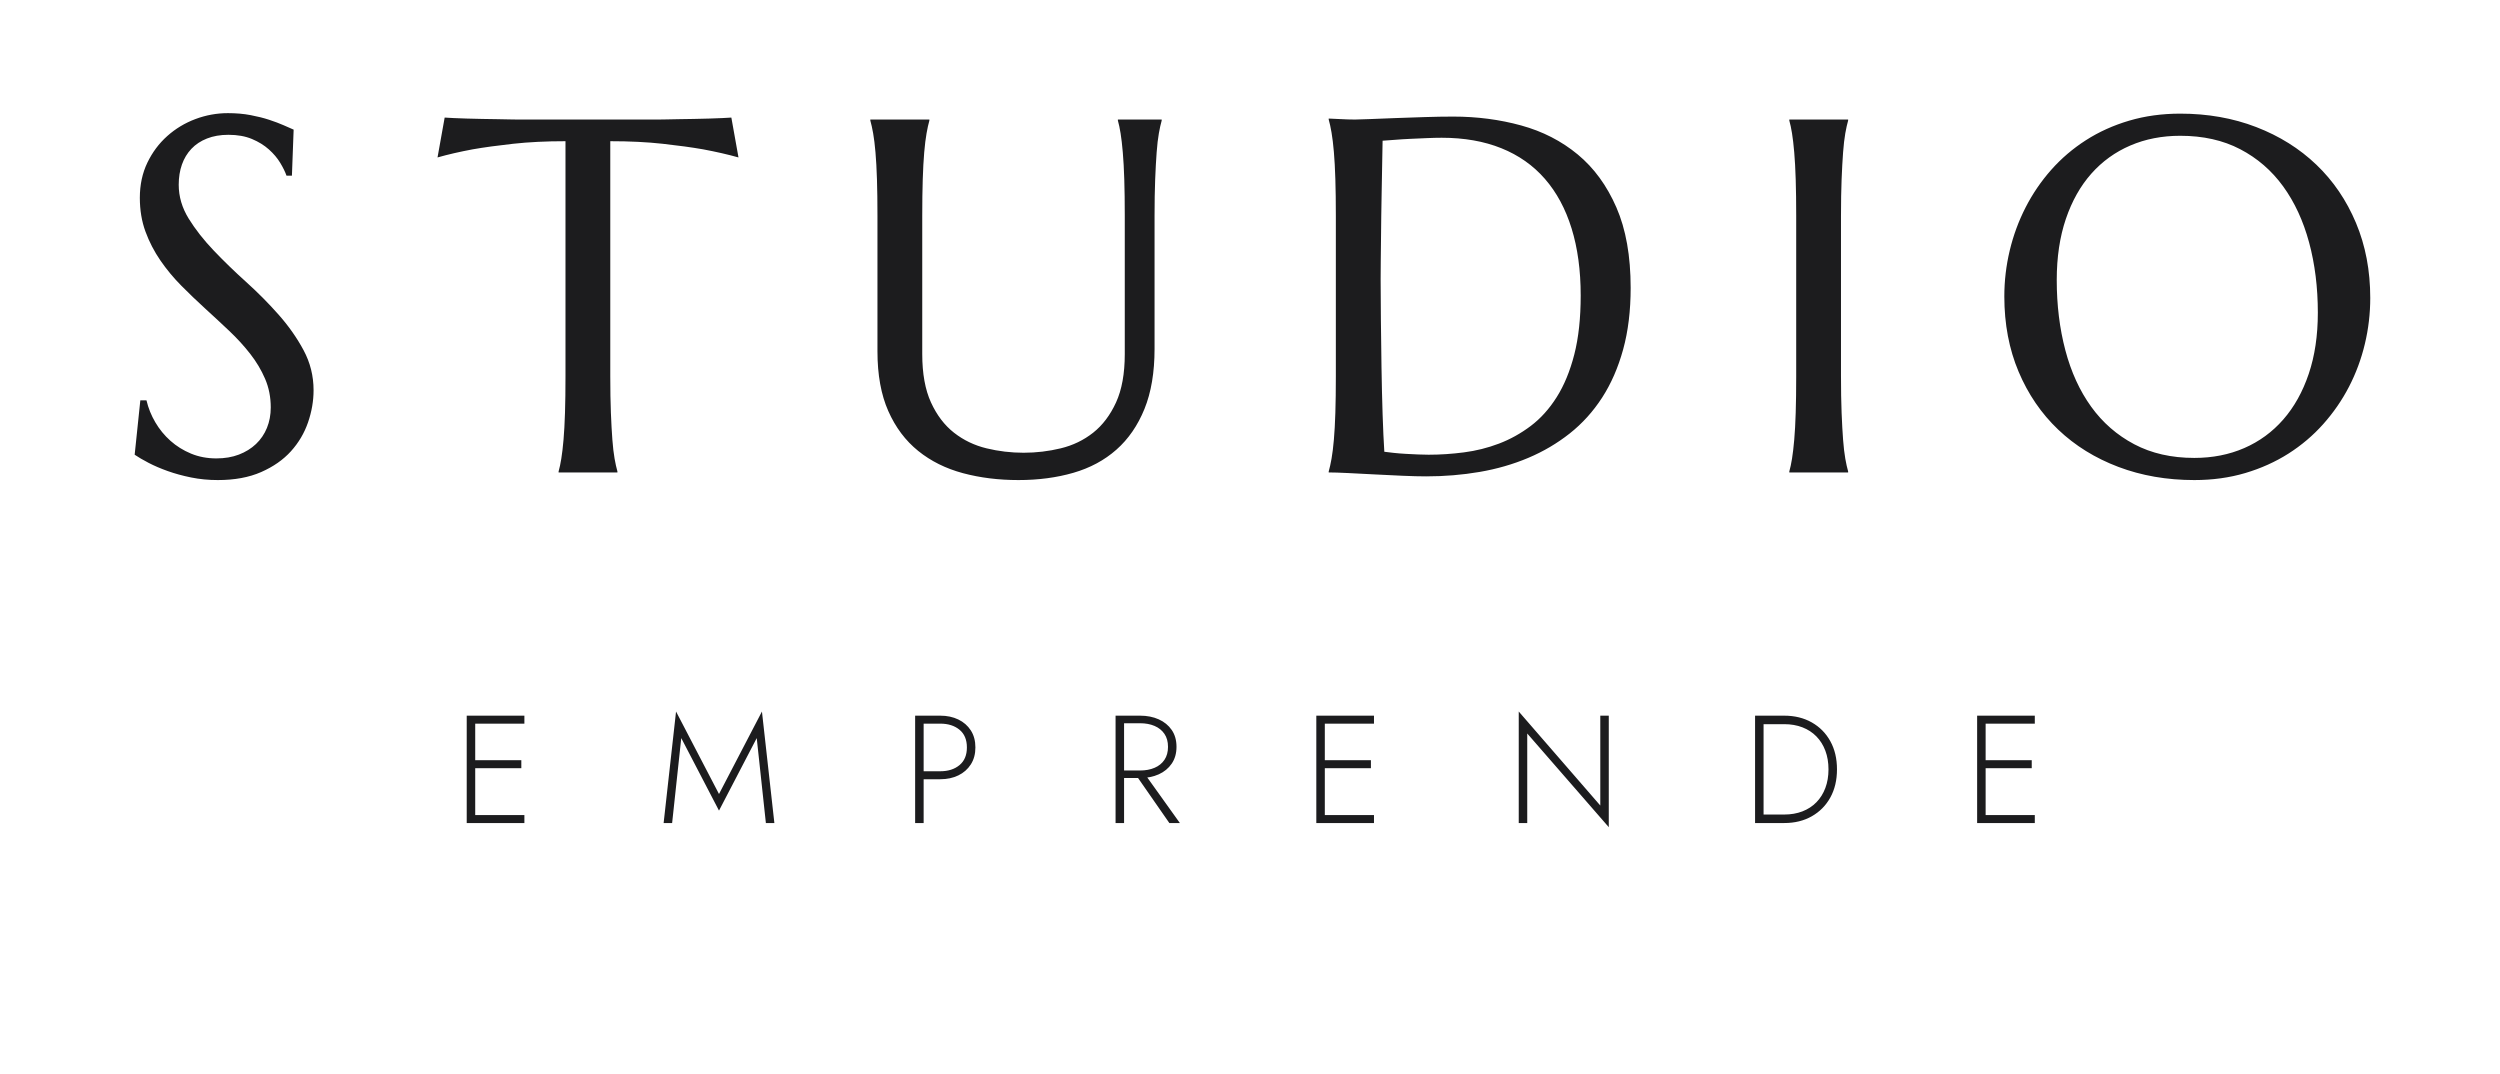
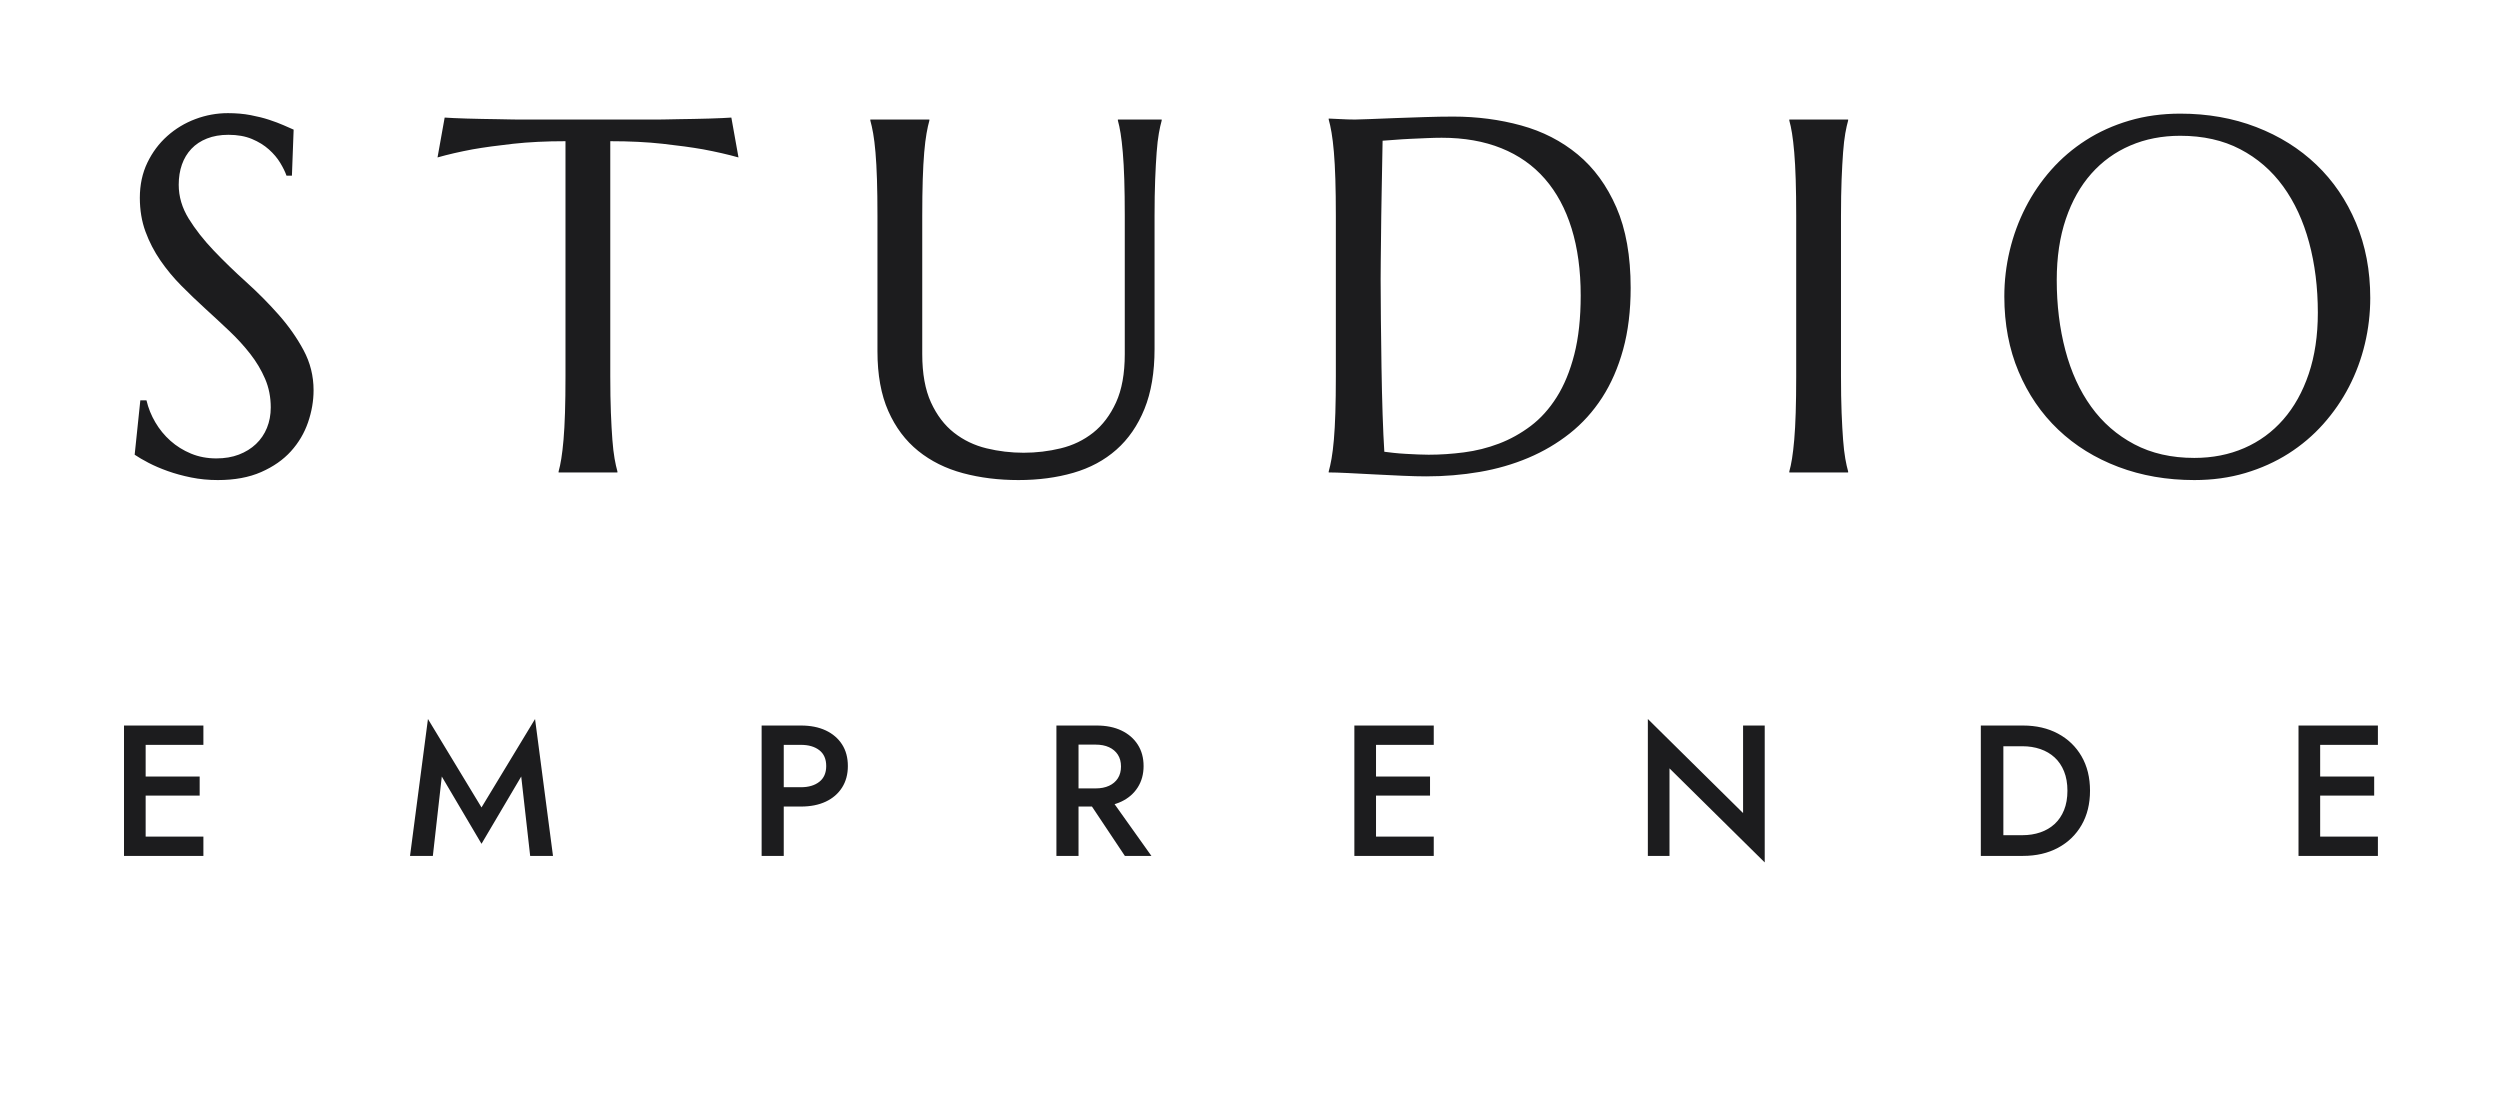
- <svg xmlns="http://www.w3.org/2000/svg" viewBox="0 0 228.179 98" width="228.179" height="98">
+ <svg xmlns="http://www.w3.org/2000/svg" viewBox="0 0 228.179 101" width="228.179" height="101">
  <path fill="#1C1C1E" d="M26.644 16.032H26.149Q25.97 15.516 25.577 14.864Q25.184 14.213 24.543 13.64Q23.903 13.067 22.994 12.685Q22.084 12.304 20.849 12.304Q19.748 12.304 18.895 12.641Q18.041 12.977 17.468 13.584Q16.896 14.19 16.604 15.021Q16.312 15.852 16.312 16.863Q16.312 18.48 17.221 19.952Q18.131 21.423 19.501 22.86Q20.871 24.298 22.466 25.735Q24.061 27.173 25.431 28.723Q26.801 30.272 27.71 31.968Q28.62 33.664 28.62 35.618Q28.62 37.078 28.115 38.549Q27.609 40.02 26.554 41.188Q25.498 42.356 23.836 43.086Q22.174 43.816 19.883 43.816Q18.603 43.816 17.446 43.58Q16.289 43.345 15.312 42.996Q14.335 42.648 13.56 42.244Q12.785 41.84 12.291 41.503L12.808 36.539H13.369Q13.616 37.595 14.178 38.549Q14.739 39.504 15.559 40.234Q16.379 40.964 17.435 41.402Q18.49 41.84 19.748 41.84Q20.894 41.84 21.803 41.492Q22.713 41.143 23.364 40.526Q24.016 39.908 24.364 39.055Q24.712 38.201 24.712 37.19Q24.712 35.775 24.195 34.574Q23.679 33.372 22.836 32.294Q21.994 31.216 20.927 30.205Q19.86 29.194 18.737 28.172Q17.614 27.15 16.547 26.072Q15.48 24.994 14.638 23.77Q13.796 22.546 13.279 21.142Q12.763 19.738 12.763 18.054Q12.763 16.279 13.448 14.853Q14.133 13.427 15.267 12.416Q16.401 11.405 17.839 10.866Q19.276 10.327 20.804 10.327Q21.927 10.327 22.87 10.507Q23.813 10.686 24.566 10.933Q25.318 11.181 25.88 11.428Q26.441 11.675 26.801 11.832Z M51.613 12.888Q48.963 12.888 46.829 13.123Q44.695 13.359 43.146 13.629Q41.349 13.966 39.934 14.37L40.585 10.731Q40.854 10.754 41.394 10.776Q41.933 10.799 42.595 10.821Q43.258 10.844 43.988 10.855Q44.718 10.866 45.369 10.877Q46.021 10.889 46.526 10.9Q47.031 10.911 47.256 10.911H60.081Q60.306 10.911 60.811 10.9Q61.316 10.889 61.968 10.877Q62.619 10.866 63.349 10.855Q64.079 10.844 64.742 10.821Q65.404 10.799 65.943 10.776Q66.482 10.754 66.752 10.731L67.403 14.37Q65.966 13.966 64.169 13.629Q62.619 13.359 60.485 13.123Q58.352 12.888 55.701 12.888V34.338Q55.701 36.247 55.757 37.673Q55.813 39.099 55.892 40.133Q55.971 41.166 56.094 41.862Q56.218 42.558 56.353 43.03V43.12H50.984V43.03Q51.119 42.558 51.231 41.862Q51.344 41.166 51.434 40.133Q51.523 39.099 51.568 37.673Q51.613 36.247 51.613 34.338Z M102.66 19.716Q102.66 17.807 102.615 16.38Q102.57 14.954 102.48 13.91Q102.391 12.865 102.278 12.169Q102.166 11.473 102.031 11.001V10.911H106.029V11.001Q105.895 11.473 105.771 12.169Q105.647 12.865 105.569 13.91Q105.49 14.954 105.434 16.38Q105.378 17.807 105.378 19.716V31.845Q105.378 35.057 104.457 37.325Q103.536 39.594 101.896 41.042Q100.257 42.491 97.966 43.154Q95.675 43.816 92.957 43.816Q90.239 43.816 87.892 43.187Q85.545 42.558 83.804 41.155Q82.063 39.751 81.075 37.516Q80.087 35.281 80.087 32.069V19.716Q80.087 17.807 80.042 16.38Q79.997 14.954 79.907 13.91Q79.817 12.865 79.694 12.169Q79.57 11.473 79.436 11.001V10.911H84.826V11.001Q84.691 11.473 84.568 12.169Q84.444 12.865 84.354 13.91Q84.265 14.954 84.22 16.38Q84.175 17.807 84.175 19.716V32.316Q84.175 34.989 84.972 36.73Q85.77 38.471 87.072 39.493Q88.375 40.515 90.037 40.919Q91.699 41.323 93.429 41.323Q95.158 41.323 96.82 40.919Q98.482 40.515 99.774 39.493Q101.065 38.471 101.863 36.73Q102.66 34.989 102.66 32.316Z M126.192 12.843Q126.147 15.358 126.103 17.717Q126.08 18.727 126.069 19.783Q126.058 20.839 126.046 21.861Q126.035 22.883 126.024 23.815Q126.013 24.747 126.013 25.466Q126.013 26.971 126.035 29.104Q126.058 31.238 126.091 33.484Q126.125 35.73 126.192 37.797Q126.26 39.863 126.35 41.233Q126.664 41.278 127.192 41.334Q127.72 41.391 128.304 41.424Q128.888 41.458 129.449 41.48Q130.011 41.503 130.393 41.503Q131.965 41.503 133.616 41.289Q135.267 41.076 136.805 40.492Q138.344 39.908 139.703 38.886Q141.062 37.864 142.083 36.247Q143.105 34.63 143.689 32.35Q144.273 30.07 144.273 26.971Q144.273 23.534 143.442 20.85Q142.611 18.166 141.005 16.324Q139.399 14.482 137.03 13.528Q134.66 12.573 131.583 12.573Q130.977 12.573 130.213 12.607Q129.449 12.641 128.697 12.674Q127.944 12.708 127.282 12.764Q126.619 12.82 126.192 12.843ZM121.273 10.821Q121.79 10.844 122.239 10.866Q122.621 10.889 123.025 10.9Q123.43 10.911 123.677 10.911Q124.104 10.911 125.103 10.866Q126.103 10.821 127.383 10.776Q128.663 10.731 130.044 10.686Q131.426 10.641 132.639 10.641Q135.896 10.641 138.838 11.45Q141.78 12.259 144.004 14.1Q146.228 15.942 147.53 18.93Q148.833 21.917 148.833 26.274Q148.833 29.396 148.148 31.89Q147.463 34.383 146.228 36.292Q144.992 38.201 143.274 39.56Q141.556 40.919 139.478 41.795Q137.4 42.671 135.042 43.075Q132.684 43.479 130.168 43.479Q129.27 43.479 128 43.423Q126.731 43.367 125.451 43.3Q124.171 43.232 123.037 43.176Q121.902 43.12 121.273 43.12V43.03Q121.408 42.558 121.532 41.862Q121.655 41.166 121.745 40.133Q121.835 39.099 121.88 37.673Q121.925 36.247 121.925 34.338V19.716Q121.925 17.807 121.88 16.358Q121.835 14.909 121.745 13.865Q121.655 12.82 121.532 12.101Q121.408 11.383 121.273 10.911Z M163.313 43.03Q163.448 42.558 163.561 41.862Q163.673 41.166 163.763 40.133Q163.853 39.099 163.897 37.673Q163.942 36.247 163.942 34.338V19.716Q163.942 17.807 163.897 16.38Q163.853 14.954 163.763 13.91Q163.673 12.865 163.561 12.169Q163.448 11.473 163.313 11.001V10.911H168.682V11.001Q168.547 11.473 168.423 12.169Q168.3 12.865 168.221 13.91Q168.143 14.954 168.086 16.38Q168.03 17.807 168.03 19.716V34.338Q168.03 36.247 168.086 37.673Q168.143 39.099 168.221 40.133Q168.3 41.166 168.423 41.862Q168.547 42.558 168.682 43.03V43.12H163.313Z M198.997 10.372Q202.748 10.372 205.926 11.596Q209.104 12.82 211.418 15.033Q213.731 17.245 215.034 20.345Q216.337 23.444 216.337 27.195Q216.337 29.329 215.843 31.395Q215.349 33.462 214.394 35.304Q213.439 37.145 212.047 38.706Q210.654 40.267 208.869 41.402Q207.083 42.536 204.927 43.176Q202.771 43.816 200.277 43.816Q196.526 43.816 193.348 42.615Q190.17 41.413 187.856 39.212Q185.543 37.011 184.24 33.922Q182.938 30.834 182.938 27.06Q182.938 24.927 183.432 22.86Q183.926 20.794 184.88 18.93Q185.835 17.065 187.216 15.504Q188.598 13.943 190.383 12.798Q192.169 11.652 194.336 11.012Q196.504 10.372 198.997 10.372ZM200.277 41.795Q202.771 41.795 204.837 40.896Q206.903 39.998 208.397 38.291Q209.891 36.584 210.722 34.124Q211.553 31.665 211.553 28.543Q211.553 25.084 210.755 22.13Q209.958 19.177 208.386 17.009Q206.813 14.842 204.466 13.618Q202.119 12.393 198.997 12.393Q196.504 12.393 194.438 13.281Q192.371 14.168 190.877 15.852Q189.384 17.537 188.553 19.985Q187.722 22.433 187.722 25.556Q187.722 28.992 188.508 31.968Q189.294 34.944 190.866 37.123Q192.438 39.302 194.797 40.548Q197.155 41.795 200.277 41.795Z" />
-   <path fill="#1C1C1E" d="M43.004 75.12H47.862V74.392H43.004ZM43.004 66.048H47.862V65.32H43.004ZM43.004 70.114H47.582V69.386H43.004ZM42.598 65.32V75.12H43.374V65.32Z M62.18 67.367 65.624 73.986 69.068 67.367 69.903 75.12H70.678L69.544 64.942L65.624 72.471L61.704 64.942L60.57 75.12H61.346Z M83.526 65.32V75.12H84.302V65.32ZM83.96 66.048H85.822Q86.898 66.048 87.574 66.604Q88.25 67.16 88.25 68.221Q88.25 69.274 87.574 69.834Q86.898 70.394 85.822 70.394H83.96V71.122H85.822Q86.746 71.122 87.467 70.773Q88.188 70.424 88.607 69.771Q89.026 69.117 89.026 68.221Q89.026 67.311 88.607 66.664Q88.188 66.017 87.467 65.669Q86.746 65.32 85.822 65.32H83.96Z M103.481 70.447 106.729 75.12H107.689L104.346 70.447ZM101.82 65.32V75.12H102.596V65.32ZM102.226 66.012H104.06Q104.808 66.012 105.381 66.258Q105.953 66.504 106.279 66.98Q106.606 67.456 106.606 68.165Q106.606 68.868 106.282 69.349Q105.959 69.831 105.383 70.077Q104.808 70.324 104.06 70.324H102.226V71.01H104.06Q105.012 71.01 105.759 70.675Q106.505 70.34 106.943 69.701Q107.381 69.061 107.381 68.165Q107.381 67.255 106.943 66.622Q106.505 65.989 105.759 65.655Q105.012 65.32 104.06 65.32H102.226Z M120.548 75.12H125.406V74.392H120.548ZM120.548 66.048H125.406V65.32H120.548ZM120.548 70.114H125.126V69.386H120.548ZM120.142 65.32V75.12H120.918V65.32Z M146.061 65.32V73.521L138.618 64.942V75.12H139.394V66.947L146.836 75.498V65.32Z M160.188 65.32V75.12H160.964V65.32ZM162.848 75.12Q164.276 75.12 165.363 74.504Q166.449 73.888 167.057 72.789Q167.664 71.69 167.664 70.22Q167.664 68.75 167.057 67.651Q166.449 66.552 165.363 65.936Q164.276 65.32 162.848 65.32H160.611V66.096H162.848Q163.764 66.096 164.512 66.385Q165.259 66.675 165.788 67.217Q166.318 67.759 166.603 68.52Q166.889 69.282 166.889 70.22Q166.889 71.158 166.603 71.92Q166.318 72.681 165.788 73.223Q165.259 73.765 164.512 74.055Q163.764 74.344 162.848 74.344H160.611V75.12Z M180.862 75.12H185.72V74.392H180.862ZM180.862 66.048H185.72V65.32H180.862ZM180.862 70.114H185.44V69.386H180.862ZM180.456 65.32V75.12H181.232V65.32Z" />
+   <path fill="#1C1C1E" d="M12.563 78.12H18.564V76.356H12.563ZM12.563 67.984H18.564V66.22H12.563ZM12.563 72.616H18.224V70.874H12.563ZM11.318 66.22V78.12H13.294V66.22Z M40.323 70.874 43.948 77.015 47.573 70.874 48.389 78.12H50.472L48.835 65.625L43.948 73.696L39.06 65.625L37.424 78.12H39.507Z M69.515 66.22V78.12H71.534V66.22ZM70.718 67.984H73.106Q74.147 67.984 74.778 68.47Q75.41 68.957 75.41 69.918Q75.41 70.865 74.778 71.358Q74.147 71.851 73.106 71.851H70.718V73.615H73.106Q74.411 73.615 75.367 73.167Q76.323 72.718 76.855 71.883Q77.386 71.048 77.386 69.918Q77.386 68.77 76.855 67.943Q76.323 67.117 75.367 66.668Q74.411 66.22 73.106 66.22H70.718Z M98.886 72.446 102.668 78.12H105.091L101.053 72.446ZM96.421 66.22V78.12H98.439V66.22ZM97.623 67.963H100.012Q100.705 67.963 101.221 68.198Q101.737 68.434 102.026 68.878Q102.315 69.323 102.315 69.96Q102.315 70.593 102.026 71.04Q101.737 71.486 101.221 71.722Q100.705 71.958 100.012 71.958H97.623V73.615H100.097Q101.402 73.615 102.358 73.158Q103.314 72.701 103.845 71.864Q104.377 71.027 104.377 69.918Q104.377 68.791 103.845 67.963Q103.314 67.134 102.358 66.677Q101.402 66.22 100.097 66.22H97.623Z M124.86 78.12H130.861V76.356H124.86ZM124.86 67.984H130.861V66.22H124.86ZM124.86 72.616H130.521V70.874H124.86ZM123.615 66.22V78.12H125.591V66.22Z M159.093 66.22V74.21L150.402 65.625V78.12H152.378V70.13L161.069 78.715V66.22Z M180.793 66.22V78.12H182.85V66.22ZM184.639 78.12Q186.458 78.12 187.837 77.381Q189.216 76.641 189.987 75.306Q190.759 73.972 190.759 72.17Q190.759 70.364 189.987 69.031Q189.216 67.699 187.837 66.959Q186.458 66.22 184.639 66.22H182.038V68.111H184.596Q185.472 68.111 186.224 68.368Q186.976 68.626 187.529 69.133Q188.081 69.641 188.389 70.402Q188.698 71.163 188.698 72.17Q188.698 73.177 188.389 73.938Q188.081 74.699 187.529 75.207Q186.976 75.715 186.224 75.972Q185.472 76.229 184.596 76.229H182.038V78.12Z M211.034 78.12H217.035V76.356H211.034ZM211.034 67.984H217.035V66.22H211.034ZM211.034 72.616H216.695V70.874H211.034ZM209.789 66.22V78.12H211.765V66.22Z" />
</svg>
